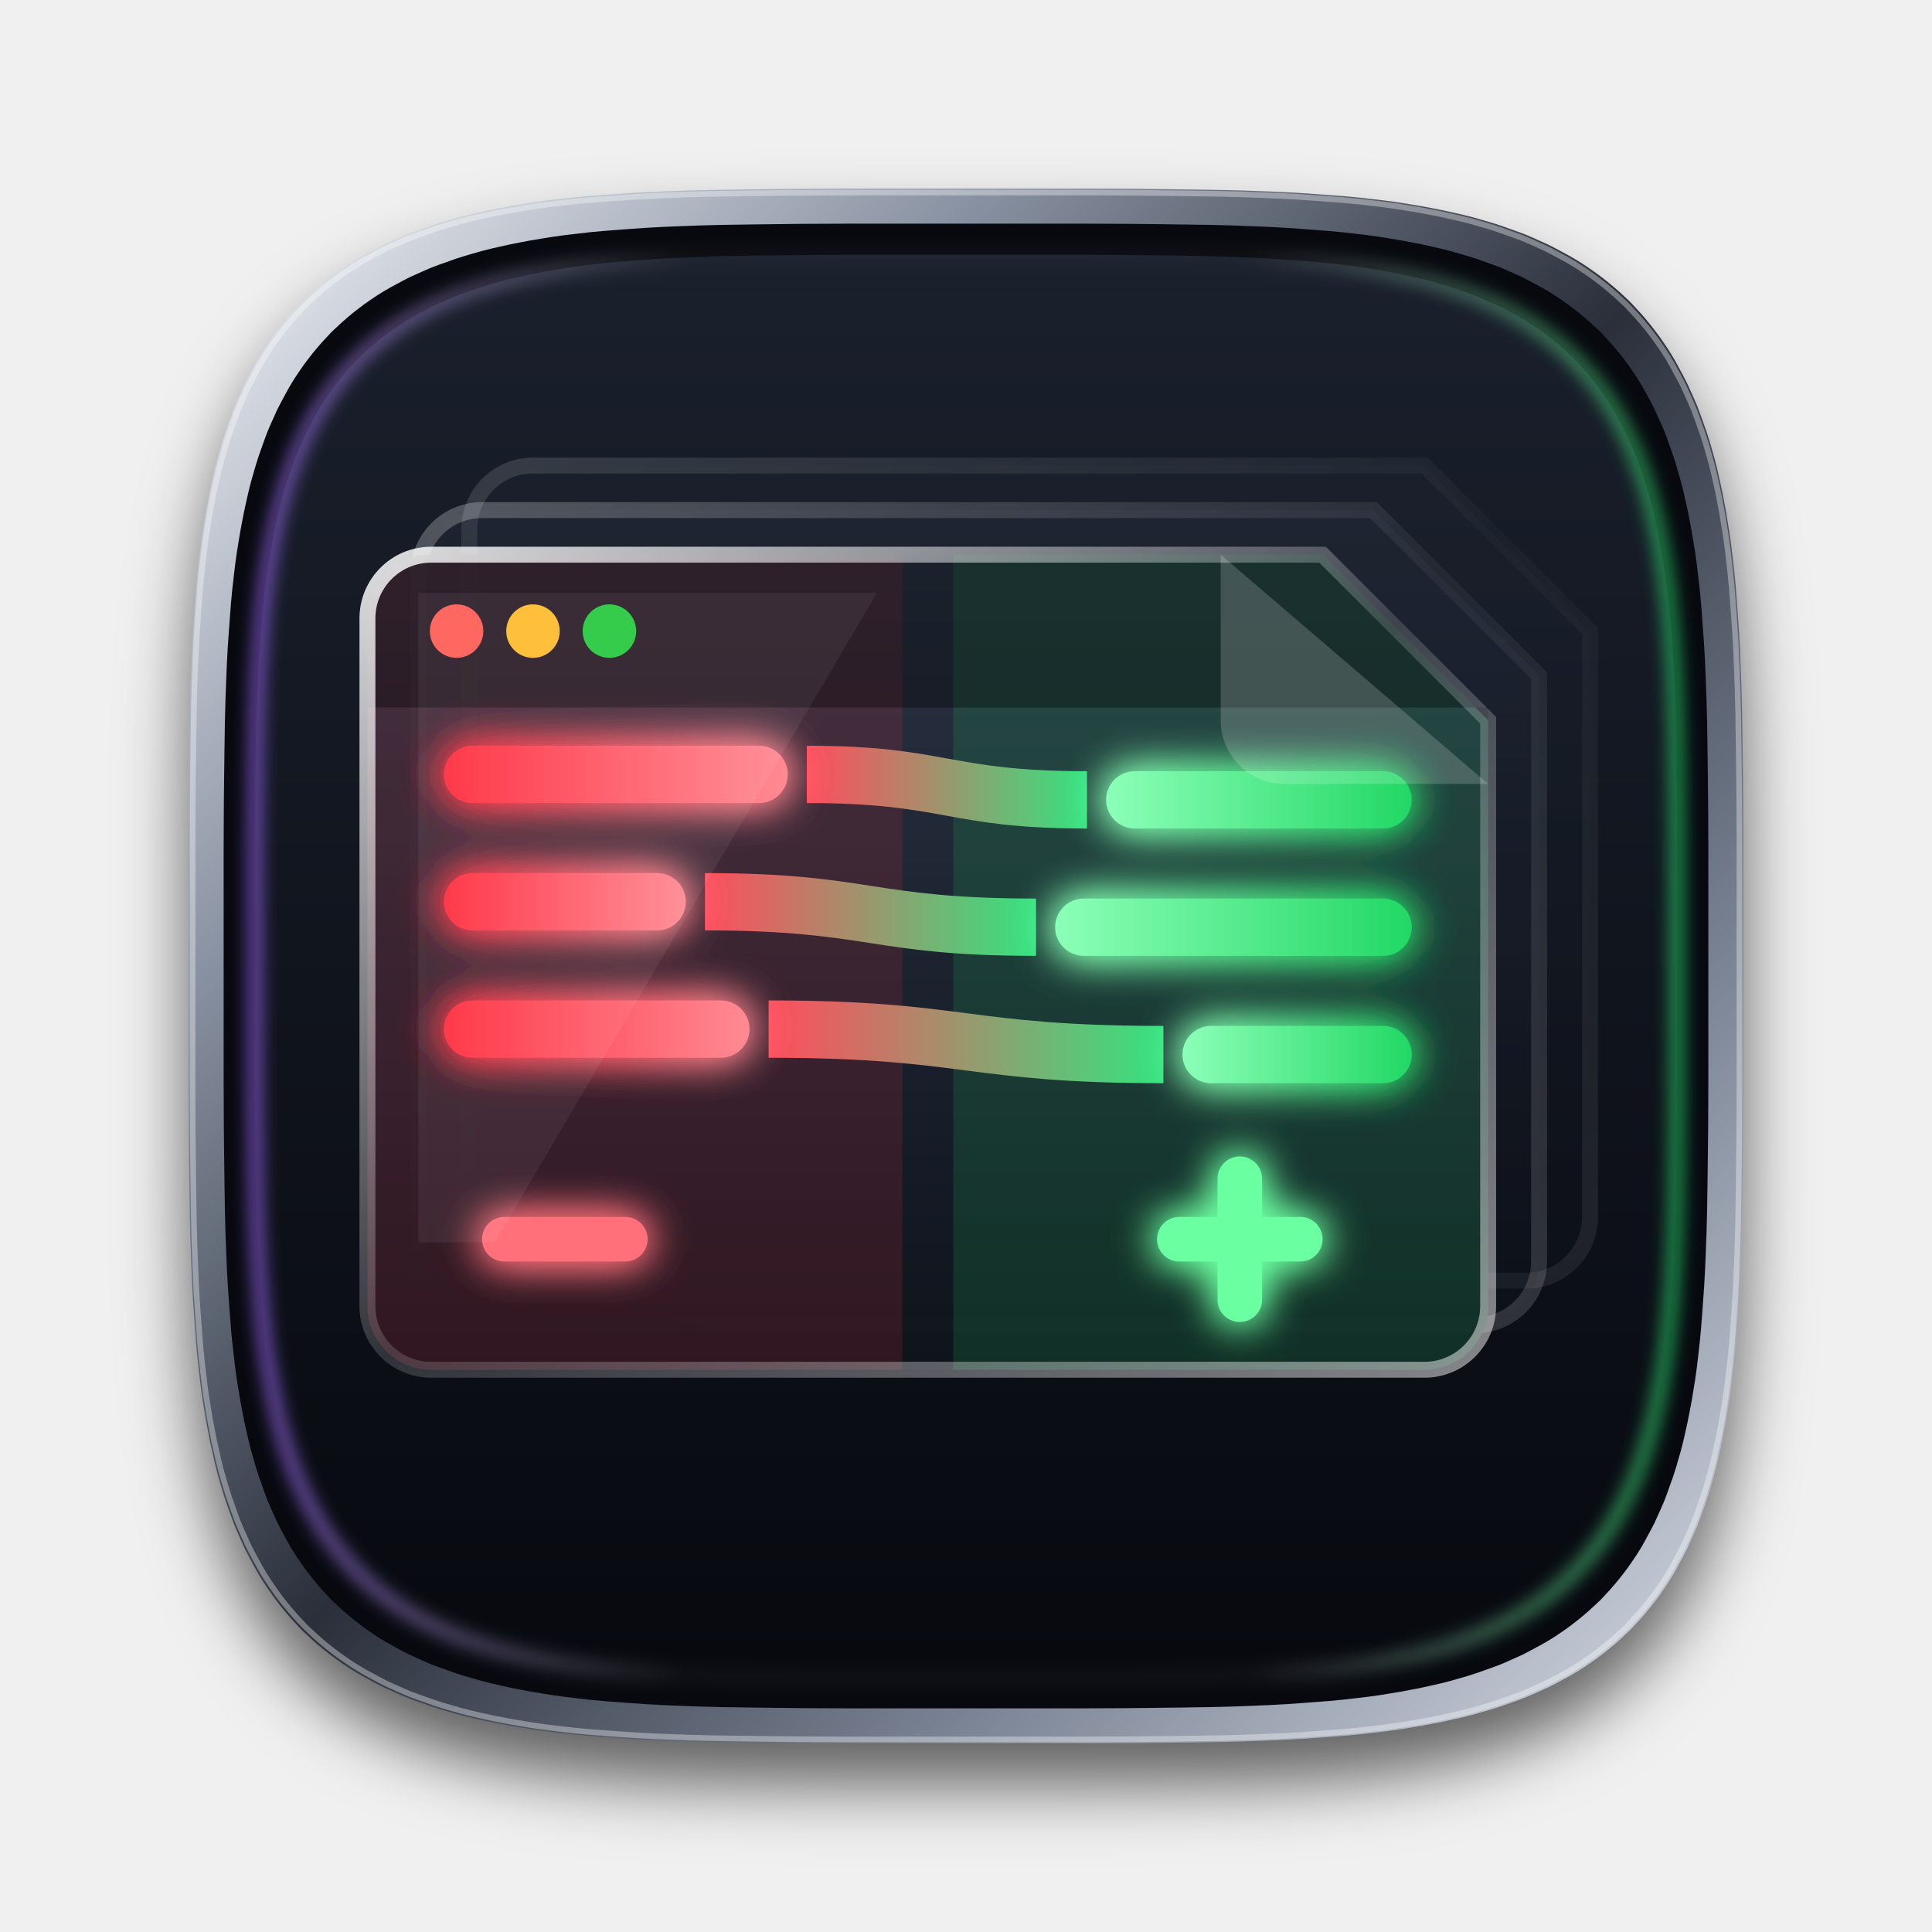
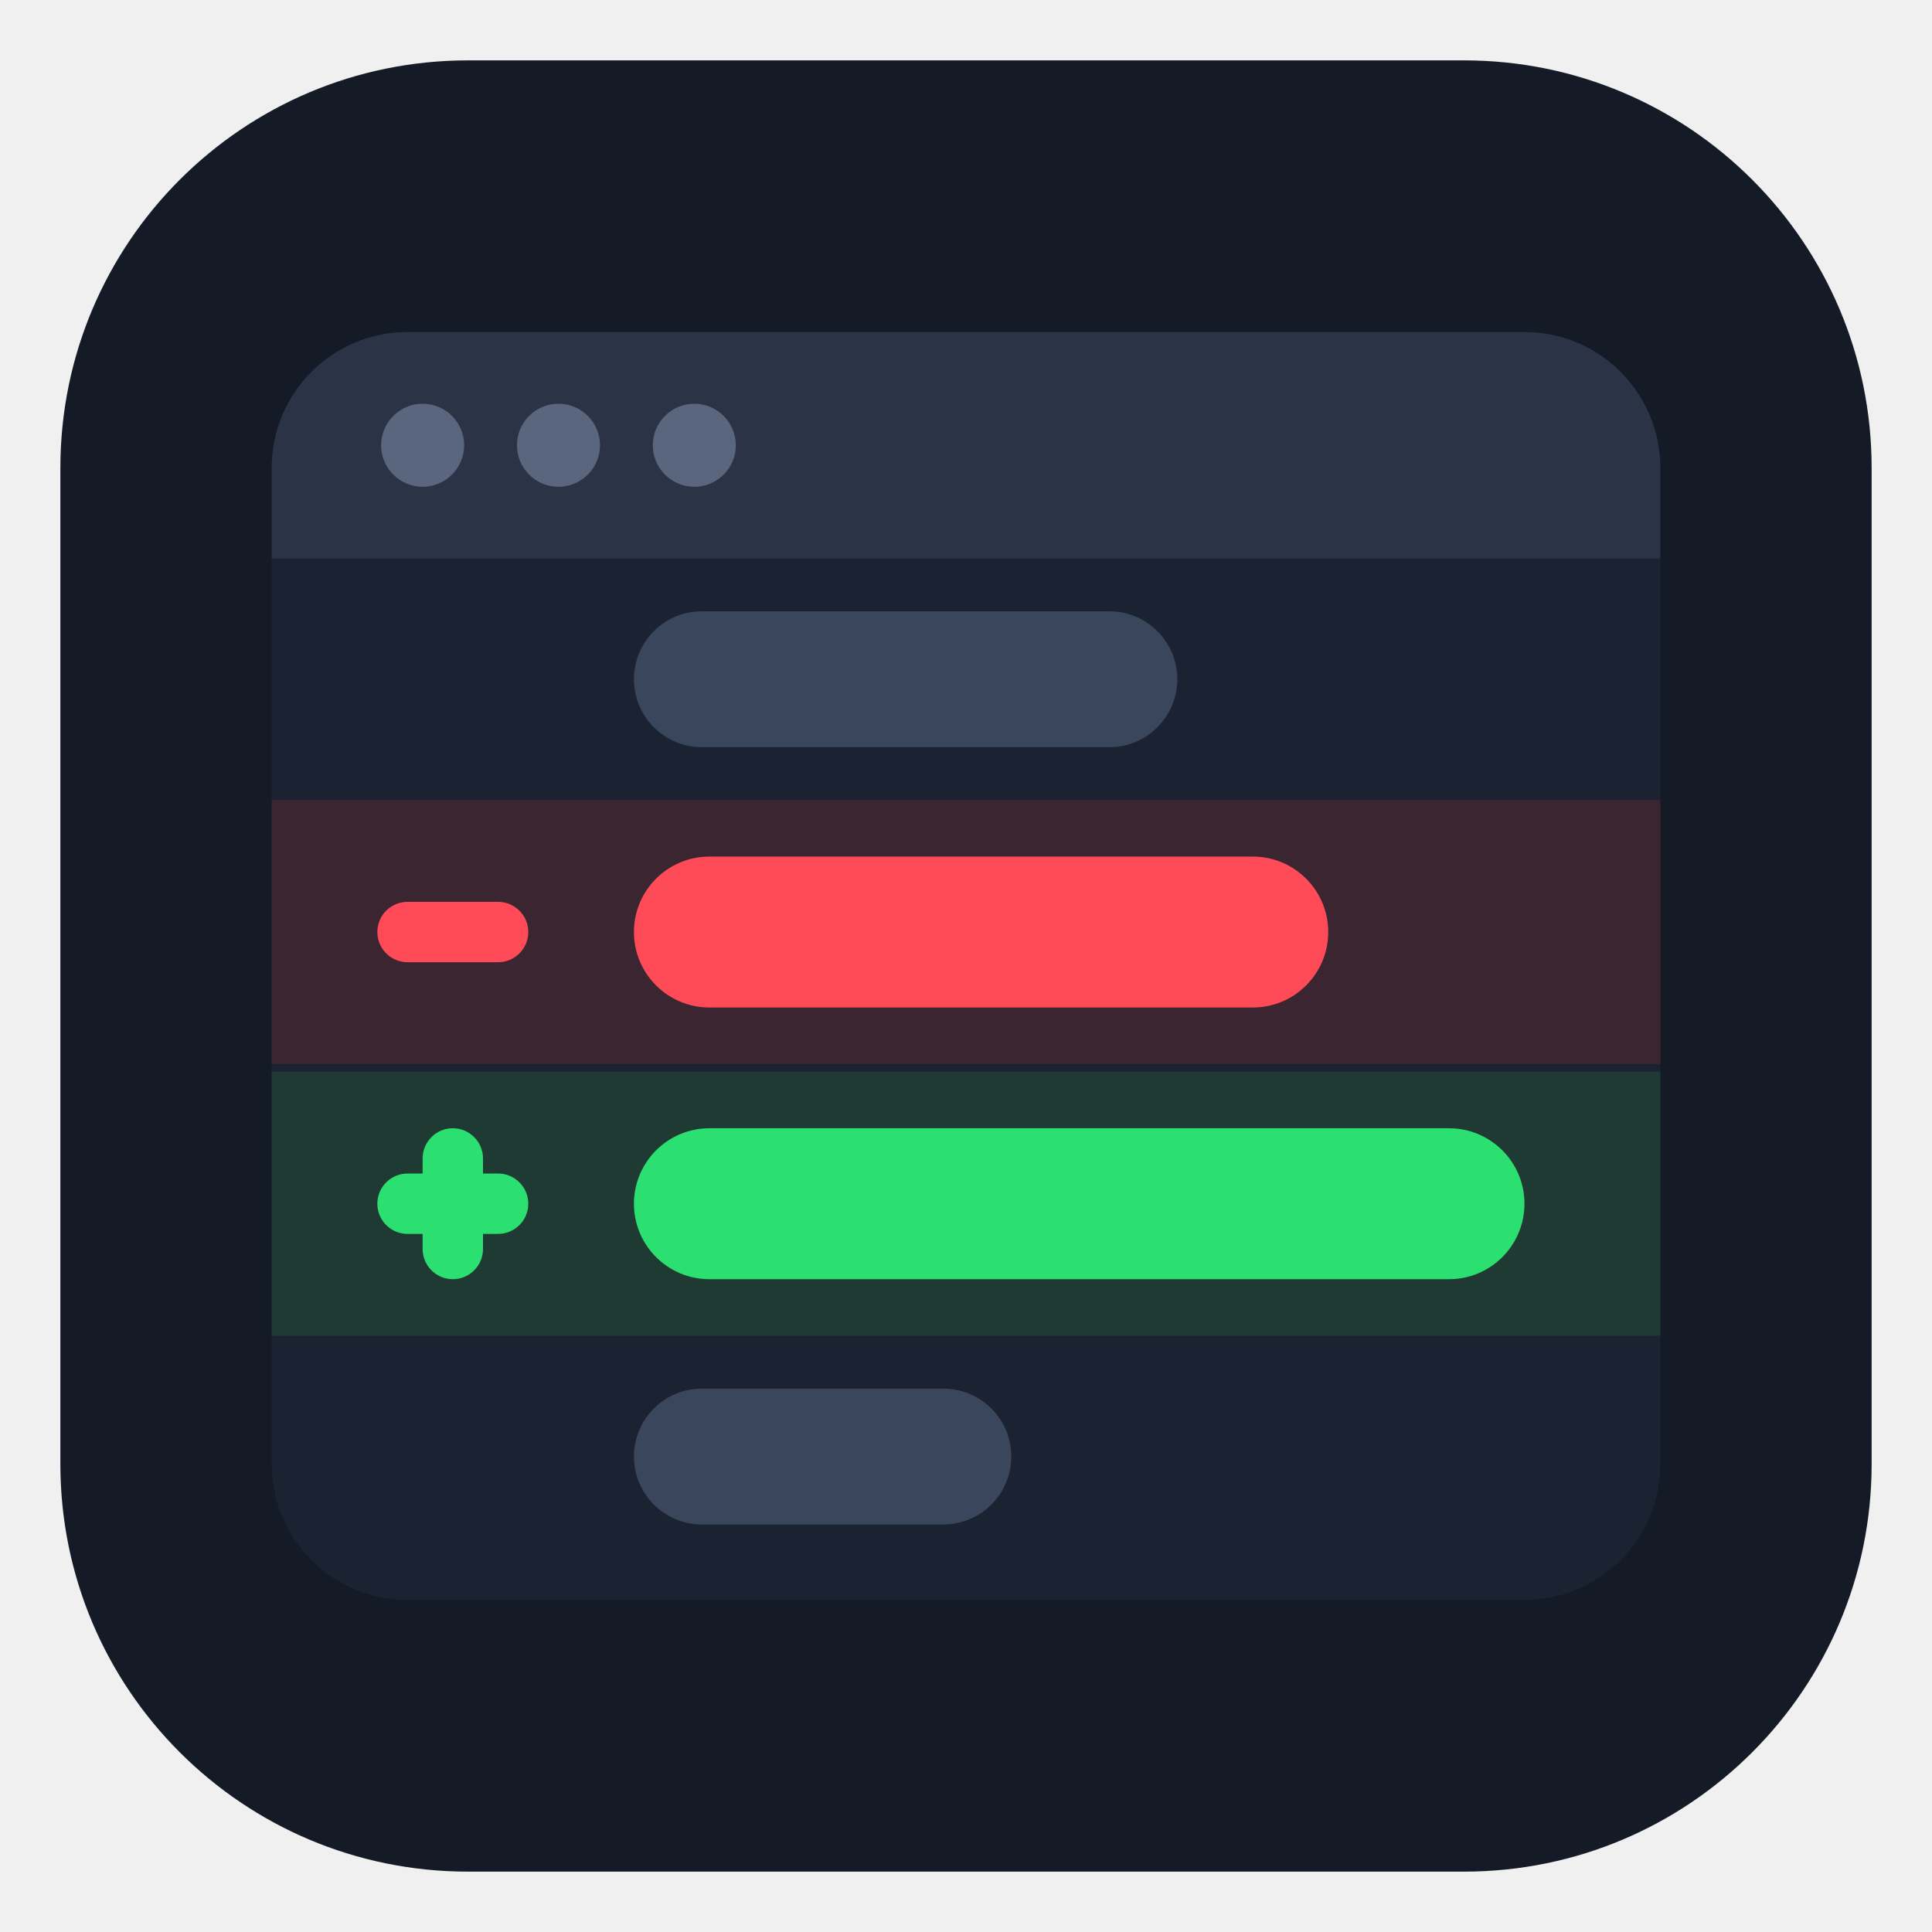
- <svg xmlns="http://www.w3.org/2000/svg" viewBox="0 0 1024 1024" width="1024" height="1024">
-   <defs>
-     <linearGradient id="chrome" x1="0" y1="0" x2="1" y2="1">
-       <stop offset="0" stop-color="#F4F6FA" />
-       <stop offset=".25" stop-color="#8A93A3" />
-       <stop offset=".5" stop-color="#2A2F3A" />
-       <stop offset=".75" stop-color="#7C8596" />
-       <stop offset="1" stop-color="#D9DEE7" />
-     </linearGradient>
-     <linearGradient id="recess" x1="0" y1="0" x2="0" y2="1">
-       <stop offset="0" stop-color="#1A202C" />
-       <stop offset="1" stop-color="#07090F" />
-     </linearGradient>
-     <linearGradient id="rim" x1="0" y1="0" x2="1" y2="0">
-       <stop offset="0" stop-color="#A06BFF" stop-opacity=".9" />
-       <stop offset=".3" stop-color="#fff" stop-opacity=".05" />
-       <stop offset=".7" stop-color="#fff" stop-opacity=".05" />
-       <stop offset="1" stop-color="#2BE070" stop-opacity=".9" />
-     </linearGradient>
-     <linearGradient id="glassd" x1="0" y1="0" x2="0" y2="1">
-       <stop offset="0" stop-color="#2B3445" stop-opacity=".92" />
-       <stop offset="1" stop-color="#0E131C" stop-opacity=".95" />
-     </linearGradient>
-     <linearGradient id="glassedge" x1="0" y1="0" x2="1" y2="1">
-       <stop offset="0" stop-color="#fff" stop-opacity=".85" />
-       <stop offset=".5" stop-color="#fff" stop-opacity=".15" />
-       <stop offset="1" stop-color="#fff" stop-opacity=".5" />
-     </linearGradient>
-     <linearGradient id="lr" x1="0" y1="0" x2="1" y2="0">
-       <stop offset="0" stop-color="#FF2D3F" />
-       <stop offset="1" stop-color="#FF8A93" />
-     </linearGradient>
-     <linearGradient id="lg" x1="0" y1="0" x2="1" y2="0">
-       <stop offset="0" stop-color="#8CFFB8" />
-       <stop offset="1" stop-color="#22D865" />
-     </linearGradient>
-     <radialGradient id="floor" cx=".5" cy=".5" r=".5">
-       <stop offset="0" stop-color="#2BE070" stop-opacity=".25" />
-       <stop offset="1" stop-color="#2BE070" stop-opacity="0" />
-     </radialGradient>
-     <filter id="glow" x="-30%" y="-30%" width="160%" height="160%">
-       <feGaussianBlur stdDeviation="3.2" result="b" />
-       <feMerge>
-         <feMergeNode in="b" />
-         <feMergeNode in="b" />
-         <feMergeNode in="SourceGraphic" />
-       </feMerge>
-     </filter>
-     <filter id="drop" x="-20%" y="-20%" width="140%" height="150%">
-       <feGaussianBlur stdDeviation="18" />
-     </filter>
-     <filter id="soft" x="-20%" y="-20%" width="140%" height="140%">
-       <feGaussianBlur stdDeviation="5" />
-     </filter>
-     <linearGradient id="rb" x1="0" y1="0" x2="1" y2="0">
-       <stop offset="0" stop-color="#FF4D5C" stop-opacity="1" />
-       <stop offset="1" stop-color="#34E37F" stop-opacity="1" />
-     </linearGradient>
-     <linearGradient id="band" x1="0" y1="0" x2="1" y2="0">
-       <stop offset="0" stop-color="#FF6A78" stop-opacity=".35" />
-       <stop offset=".5" stop-color="#7FE9FF" stop-opacity=".35" />
-       <stop offset="1" stop-color="#4DF08F" stop-opacity=".35" />
-     </linearGradient>
-   </defs>
-   <path d="M924.0 512.0L924.0 577.4L923.9 601.6L923.7 619.8L923.5 634.8L923.3 647.9L923.0 659.6L922.6 670.3L922.2 680.1L921.7 689.3L921.1 697.9L920.5 706.0L919.9 713.8L919.2 721.1L918.4 728.1L917.6 734.9L916.7 741.4L915.7 747.6L914.7 753.6L913.6 759.4L912.5 765.0L911.3 770.4L910.1 775.7L908.8 780.8L907.4 785.7L906.0 790.5L904.5 795.2L902.9 799.7L901.3 804.2L899.7 808.5L897.9 812.7L896.1 816.7L894.3 820.7L892.3 824.6L890.3 828.3L888.3 832.0L886.2 835.6L884.0 839.1L881.7 842.5L879.4 845.8L877.0 849.0L874.5 852.2L872.0 855.2L869.4 858.2L866.7 861.1L864.0 864.0L861.1 866.7L858.2 869.4L855.2 872.0L852.2 874.5L849.0 877.0L845.8 879.4L842.5 881.7L839.1 884.0L835.6 886.2L832.0 888.3L828.3 890.3L824.6 892.3L820.7 894.3L816.7 896.1L812.7 897.9L808.5 899.7L804.2 901.3L799.7 902.9L795.2 904.5L790.5 906.0L785.7 907.4L780.8 908.8L775.7 910.1L770.4 911.3L765.0 912.5L759.4 913.6L753.6 914.7L747.6 915.7L741.4 916.7L734.9 917.6L728.1 918.4L721.1 919.2L713.8 919.9L706.0 920.5L697.9 921.1L689.3 921.7L680.1 922.2L670.3 922.6L659.6 923.0L647.9 923.3L634.8 923.5L619.8 923.7L601.6 923.9L577.4 924.0L512.0 924.0L446.6 924.0L422.4 923.9L404.2 923.7L389.2 923.5L376.1 923.3L364.4 923.0L353.7 922.6L343.9 922.2L334.7 921.7L326.1 921.1L318.0 920.5L310.2 919.9L302.9 919.2L295.9 918.4L289.1 917.6L282.6 916.7L276.4 915.7L270.4 914.7L264.6 913.6L259.0 912.5L253.6 911.3L248.3 910.1L243.2 908.8L238.3 907.4L233.5 906.0L228.8 904.5L224.3 902.9L219.8 901.3L215.5 899.7L211.3 897.9L207.3 896.1L203.3 894.3L199.4 892.3L195.7 890.3L192.0 888.3L188.4 886.2L184.9 884.0L181.5 881.7L178.2 879.4L175.0 877.0L171.8 874.5L168.8 872.0L165.8 869.4L162.9 866.7L160.0 864.0L157.3 861.1L154.6 858.2L152.0 855.2L149.5 852.2L147.0 849.0L144.6 845.8L142.3 842.5L140.0 839.1L137.8 835.6L135.7 832.0L133.7 828.3L131.7 824.6L129.7 820.7L127.9 816.7L126.1 812.7L124.3 808.5L122.7 804.2L121.1 799.7L119.5 795.2L118.0 790.5L116.6 785.7L115.2 780.8L113.9 775.7L112.7 770.4L111.5 765.0L110.4 759.4L109.3 753.6L108.3 747.6L107.3 741.4L106.4 734.9L105.6 728.1L104.8 721.1L104.1 713.8L103.5 706.0L102.9 697.9L102.3 689.3L101.8 680.1L101.4 670.3L101.0 659.6L100.7 647.9L100.5 634.8L100.3 619.8L100.1 601.6L100.0 577.4L100.0 512.0L100.0 446.6L100.1 422.4L100.3 404.2L100.5 389.2L100.7 376.1L101.0 364.4L101.4 353.7L101.8 343.9L102.3 334.7L102.9 326.1L103.5 318.0L104.1 310.2L104.8 302.9L105.6 295.9L106.4 289.1L107.3 282.6L108.3 276.4L109.3 270.4L110.4 264.6L111.5 259.0L112.7 253.6L113.9 248.3L115.2 243.2L116.6 238.3L118.0 233.5L119.5 228.8L121.1 224.3L122.7 219.8L124.3 215.5L126.1 211.3L127.9 207.3L129.7 203.3L131.7 199.4L133.7 195.7L135.7 192.0L137.8 188.4L140.0 184.9L142.3 181.5L144.6 178.2L147.0 175.0L149.5 171.8L152.0 168.8L154.6 165.8L157.3 162.9L160.0 160.0L162.9 157.3L165.8 154.6L168.8 152.0L171.8 149.5L175.0 147.0L178.2 144.6L181.5 142.3L184.9 140.0L188.4 137.8L192.0 135.7L195.7 133.7L199.4 131.7L203.3 129.7L207.3 127.9L211.3 126.1L215.5 124.3L219.8 122.7L224.3 121.1L228.8 119.5L233.5 118.0L238.3 116.6L243.2 115.2L248.3 113.9L253.6 112.7L259.0 111.5L264.6 110.4L270.4 109.3L276.4 108.3L282.6 107.3L289.1 106.4L295.9 105.6L302.9 104.8L310.2 104.1L318.0 103.5L326.1 102.9L334.7 102.3L343.9 101.8L353.7 101.4L364.4 101.0L376.1 100.7L389.2 100.5L404.2 100.3L422.4 100.1L446.6 100.0L512.0 100.0L577.4 100.0L601.6 100.1L619.8 100.3L634.8 100.5L647.9 100.7L659.6 101.0L670.3 101.4L680.1 101.8L689.3 102.3L697.9 102.9L706.0 103.5L713.8 104.1L721.1 104.8L728.1 105.6L734.9 106.4L741.4 107.3L747.6 108.3L753.6 109.3L759.4 110.4L765.0 111.5L770.4 112.7L775.7 113.9L780.8 115.2L785.7 116.6L790.5 118.0L795.2 119.5L799.7 121.1L804.2 122.7L808.5 124.3L812.7 126.1L816.7 127.9L820.7 129.7L824.6 131.7L828.3 133.7L832.0 135.7L835.6 137.8L839.1 140.0L842.5 142.3L845.8 144.6L849.0 147.0L852.2 149.5L855.2 152.0L858.2 154.6L861.1 157.3L864.0 160.0L866.7 162.9L869.4 165.8L872.0 168.8L874.5 171.8L877.0 175.0L879.4 178.2L881.7 181.5L884.0 184.9L886.2 188.4L888.3 192.0L890.3 195.7L892.3 199.4L894.3 203.3L896.1 207.3L897.9 211.3L899.7 215.5L901.3 219.8L902.9 224.3L904.5 228.8L906.0 233.5L907.4 238.3L908.8 243.2L910.1 248.3L911.3 253.6L912.5 259.0L913.6 264.6L914.7 270.4L915.7 276.4L916.7 282.6L917.6 289.1L918.4 295.9L919.2 302.9L919.9 310.2L920.5 318.0L921.1 326.1L921.7 334.7L922.2 343.9L922.6 353.7L923.0 364.4L923.3 376.1L923.5 389.2L923.7 404.2L923.9 422.4L924.0 446.6L924.0 512.0Z" fill="#000" opacity=".6" filter="url(#drop)" transform="translate(0 22)" />
-   <path d="M924.0 512.0L924.0 577.4L923.9 601.6L923.7 619.8L923.5 634.8L923.3 647.9L923.0 659.6L922.6 670.3L922.2 680.1L921.7 689.3L921.1 697.9L920.5 706.0L919.9 713.8L919.2 721.1L918.4 728.1L917.6 734.9L916.7 741.4L915.7 747.6L914.7 753.6L913.6 759.4L912.5 765.0L911.3 770.4L910.1 775.7L908.8 780.8L907.4 785.7L906.0 790.5L904.5 795.2L902.9 799.7L901.3 804.2L899.7 808.5L897.9 812.7L896.1 816.7L894.3 820.7L892.3 824.6L890.3 828.3L888.3 832.0L886.2 835.6L884.0 839.1L881.7 842.5L879.4 845.8L877.0 849.0L874.5 852.2L872.0 855.2L869.4 858.2L866.7 861.1L864.0 864.0L861.1 866.7L858.2 869.4L855.2 872.0L852.2 874.5L849.0 877.0L845.8 879.4L842.5 881.7L839.1 884.0L835.6 886.2L832.0 888.3L828.3 890.3L824.6 892.3L820.7 894.3L816.7 896.1L812.7 897.9L808.5 899.7L804.2 901.3L799.7 902.9L795.2 904.5L790.5 906.0L785.7 907.4L780.8 908.8L775.7 910.1L770.4 911.3L765.0 912.5L759.4 913.6L753.6 914.7L747.6 915.7L741.4 916.7L734.9 917.6L728.1 918.4L721.1 919.2L713.8 919.9L706.0 920.5L697.9 921.1L689.3 921.7L680.1 922.2L670.3 922.6L659.6 923.0L647.9 923.3L634.8 923.5L619.8 923.7L601.6 923.9L577.4 924.0L512.0 924.0L446.6 924.0L422.4 923.9L404.2 923.7L389.2 923.5L376.1 923.3L364.4 923.0L353.7 922.6L343.9 922.2L334.7 921.7L326.1 921.1L318.0 920.5L310.2 919.9L302.9 919.2L295.9 918.4L289.1 917.6L282.6 916.7L276.4 915.7L270.4 914.7L264.6 913.6L259.0 912.5L253.6 911.3L248.3 910.1L243.2 908.8L238.3 907.4L233.5 906.0L228.8 904.5L224.3 902.9L219.8 901.3L215.5 899.7L211.3 897.9L207.3 896.1L203.3 894.3L199.4 892.3L195.7 890.3L192.0 888.3L188.4 886.2L184.9 884.0L181.5 881.7L178.2 879.4L175.0 877.0L171.8 874.5L168.8 872.0L165.8 869.4L162.9 866.7L160.0 864.0L157.3 861.1L154.6 858.2L152.0 855.2L149.5 852.2L147.0 849.0L144.6 845.8L142.3 842.5L140.0 839.1L137.8 835.6L135.7 832.0L133.7 828.3L131.7 824.6L129.7 820.7L127.9 816.7L126.1 812.7L124.3 808.5L122.7 804.2L121.1 799.7L119.5 795.2L118.0 790.5L116.6 785.7L115.2 780.8L113.9 775.7L112.7 770.4L111.5 765.0L110.4 759.4L109.3 753.6L108.3 747.6L107.3 741.4L106.4 734.9L105.6 728.1L104.8 721.1L104.1 713.8L103.5 706.0L102.9 697.9L102.3 689.3L101.8 680.1L101.4 670.3L101.0 659.6L100.7 647.9L100.5 634.8L100.3 619.8L100.1 601.6L100.0 577.4L100.0 512.0L100.0 446.6L100.1 422.4L100.3 404.2L100.5 389.2L100.7 376.1L101.0 364.4L101.4 353.7L101.8 343.9L102.3 334.7L102.9 326.1L103.5 318.0L104.1 310.2L104.8 302.9L105.6 295.9L106.4 289.1L107.3 282.6L108.3 276.4L109.3 270.4L110.4 264.6L111.5 259.0L112.7 253.6L113.9 248.3L115.2 243.2L116.6 238.3L118.0 233.5L119.5 228.8L121.1 224.3L122.7 219.8L124.3 215.5L126.1 211.3L127.9 207.3L129.7 203.3L131.7 199.4L133.7 195.7L135.7 192.0L137.8 188.4L140.0 184.9L142.3 181.5L144.6 178.2L147.0 175.0L149.5 171.8L152.0 168.8L154.6 165.8L157.3 162.9L160.0 160.0L162.9 157.3L165.8 154.6L168.8 152.0L171.8 149.5L175.0 147.0L178.2 144.6L181.5 142.3L184.9 140.0L188.4 137.8L192.0 135.7L195.7 133.7L199.4 131.7L203.3 129.7L207.3 127.9L211.3 126.1L215.5 124.3L219.8 122.7L224.3 121.1L228.8 119.5L233.5 118.0L238.3 116.6L243.2 115.2L248.3 113.9L253.6 112.7L259.0 111.5L264.6 110.4L270.4 109.3L276.4 108.3L282.6 107.3L289.1 106.4L295.9 105.6L302.9 104.8L310.2 104.1L318.0 103.5L326.1 102.9L334.7 102.3L343.9 101.8L353.7 101.4L364.4 101.0L376.1 100.7L389.2 100.5L404.2 100.3L422.4 100.1L446.6 100.0L512.0 100.0L577.4 100.0L601.6 100.1L619.8 100.3L634.8 100.5L647.9 100.7L659.6 101.0L670.3 101.4L680.1 101.8L689.3 102.3L697.9 102.9L706.0 103.5L713.8 104.1L721.1 104.8L728.1 105.6L734.9 106.4L741.4 107.3L747.6 108.3L753.6 109.3L759.4 110.4L765.0 111.5L770.4 112.7L775.7 113.9L780.8 115.2L785.7 116.6L790.5 118.0L795.2 119.5L799.7 121.1L804.2 122.7L808.5 124.3L812.7 126.1L816.7 127.9L820.7 129.7L824.6 131.7L828.3 133.7L832.0 135.7L835.6 137.8L839.1 140.0L842.5 142.3L845.8 144.6L849.0 147.0L852.2 149.5L855.2 152.0L858.2 154.6L861.1 157.3L864.0 160.0L866.7 162.9L869.4 165.8L872.0 168.8L874.5 171.8L877.0 175.0L879.4 178.2L881.7 181.5L884.0 184.9L886.2 188.4L888.3 192.0L890.3 195.7L892.3 199.4L894.3 203.3L896.1 207.3L897.9 211.3L899.7 215.5L901.3 219.8L902.9 224.3L904.5 228.8L906.0 233.5L907.4 238.3L908.8 243.2L910.1 248.3L911.3 253.6L912.5 259.0L913.6 264.6L914.7 270.4L915.7 276.4L916.7 282.6L917.6 289.1L918.4 295.9L919.2 302.9L919.9 310.2L920.5 318.0L921.1 326.1L921.7 334.7L922.2 343.9L922.6 353.7L923.0 364.4L923.3 376.1L923.5 389.2L923.7 404.2L923.9 422.4L924.0 446.6L924.0 512.0Z" fill="url(#chrome)" />
-   <path d="M924.0 512.0L924.0 577.4L923.9 601.6L923.7 619.8L923.5 634.8L923.3 647.9L923.0 659.6L922.6 670.3L922.2 680.1L921.7 689.3L921.1 697.9L920.5 706.0L919.9 713.8L919.2 721.1L918.4 728.1L917.6 734.9L916.7 741.4L915.7 747.6L914.7 753.6L913.6 759.4L912.5 765.0L911.3 770.4L910.1 775.7L908.8 780.8L907.4 785.7L906.0 790.5L904.5 795.2L902.9 799.7L901.3 804.2L899.7 808.5L897.9 812.7L896.1 816.7L894.3 820.7L892.3 824.6L890.3 828.3L888.3 832.0L886.2 835.6L884.0 839.1L881.7 842.5L879.4 845.8L877.0 849.0L874.5 852.2L872.0 855.2L869.4 858.2L866.7 861.1L864.0 864.0L861.1 866.7L858.2 869.4L855.2 872.0L852.2 874.5L849.0 877.0L845.8 879.4L842.5 881.7L839.1 884.0L835.6 886.2L832.0 888.3L828.3 890.3L824.6 892.3L820.7 894.3L816.7 896.1L812.7 897.9L808.5 899.7L804.2 901.3L799.7 902.9L795.2 904.5L790.5 906.0L785.7 907.4L780.8 908.8L775.7 910.1L770.4 911.3L765.0 912.5L759.4 913.6L753.6 914.7L747.6 915.7L741.4 916.7L734.9 917.6L728.1 918.4L721.1 919.2L713.8 919.9L706.0 920.5L697.9 921.1L689.3 921.7L680.1 922.2L670.3 922.6L659.6 923.0L647.9 923.3L634.8 923.5L619.8 923.7L601.6 923.9L577.4 924.0L512.0 924.0L446.6 924.0L422.4 923.9L404.2 923.7L389.2 923.5L376.1 923.3L364.4 923.0L353.7 922.6L343.9 922.2L334.7 921.7L326.1 921.1L318.0 920.5L310.2 919.9L302.9 919.2L295.9 918.4L289.1 917.6L282.6 916.7L276.4 915.7L270.4 914.7L264.6 913.6L259.0 912.5L253.6 911.3L248.3 910.1L243.2 908.8L238.3 907.4L233.5 906.0L228.8 904.5L224.3 902.9L219.8 901.3L215.5 899.7L211.3 897.9L207.3 896.1L203.3 894.3L199.4 892.3L195.7 890.3L192.0 888.3L188.4 886.2L184.9 884.0L181.5 881.7L178.2 879.4L175.0 877.0L171.8 874.5L168.8 872.0L165.8 869.4L162.9 866.7L160.0 864.0L157.3 861.1L154.6 858.2L152.0 855.2L149.5 852.2L147.0 849.0L144.6 845.8L142.3 842.5L140.0 839.1L137.8 835.6L135.7 832.0L133.7 828.3L131.7 824.6L129.7 820.7L127.9 816.7L126.1 812.7L124.3 808.5L122.7 804.2L121.1 799.7L119.5 795.2L118.0 790.5L116.6 785.7L115.2 780.8L113.9 775.7L112.7 770.4L111.5 765.0L110.4 759.4L109.3 753.6L108.3 747.6L107.3 741.4L106.4 734.9L105.6 728.1L104.8 721.1L104.1 713.8L103.5 706.0L102.9 697.9L102.3 689.3L101.8 680.1L101.4 670.3L101.0 659.6L100.7 647.9L100.5 634.8L100.3 619.8L100.1 601.6L100.0 577.4L100.0 512.0L100.0 446.6L100.1 422.4L100.3 404.2L100.5 389.2L100.7 376.1L101.0 364.4L101.4 353.7L101.8 343.9L102.3 334.7L102.9 326.1L103.5 318.0L104.1 310.2L104.8 302.9L105.6 295.9L106.4 289.1L107.3 282.6L108.3 276.4L109.3 270.4L110.4 264.6L111.5 259.0L112.7 253.6L113.9 248.3L115.2 243.2L116.6 238.3L118.0 233.5L119.5 228.8L121.1 224.3L122.7 219.8L124.3 215.5L126.1 211.3L127.9 207.3L129.7 203.3L131.7 199.4L133.7 195.7L135.7 192.0L137.8 188.4L140.0 184.9L142.3 181.5L144.6 178.2L147.0 175.0L149.5 171.8L152.0 168.8L154.6 165.8L157.3 162.9L160.0 160.0L162.9 157.3L165.8 154.6L168.8 152.0L171.8 149.5L175.0 147.0L178.2 144.6L181.5 142.3L184.9 140.0L188.4 137.8L192.0 135.7L195.7 133.7L199.4 131.7L203.3 129.7L207.3 127.9L211.3 126.1L215.5 124.3L219.8 122.7L224.3 121.1L228.8 119.5L233.5 118.0L238.3 116.6L243.2 115.2L248.3 113.9L253.6 112.7L259.0 111.5L264.6 110.4L270.4 109.3L276.4 108.3L282.6 107.3L289.1 106.4L295.9 105.6L302.9 104.8L310.2 104.1L318.0 103.5L326.1 102.9L334.7 102.3L343.9 101.8L353.7 101.4L364.4 101.0L376.1 100.7L389.2 100.5L404.2 100.3L422.4 100.1L446.6 100.0L512.0 100.0L577.4 100.0L601.6 100.1L619.8 100.3L634.8 100.5L647.9 100.7L659.6 101.0L670.3 101.4L680.1 101.8L689.3 102.3L697.9 102.9L706.0 103.5L713.8 104.1L721.1 104.8L728.1 105.6L734.9 106.4L741.4 107.3L747.6 108.3L753.6 109.3L759.4 110.4L765.0 111.5L770.4 112.7L775.7 113.9L780.8 115.2L785.7 116.6L790.5 118.0L795.2 119.5L799.7 121.1L804.2 122.7L808.5 124.3L812.7 126.1L816.7 127.9L820.7 129.7L824.6 131.7L828.3 133.7L832.0 135.7L835.6 137.8L839.1 140.0L842.5 142.3L845.8 144.6L849.0 147.0L852.2 149.5L855.2 152.0L858.2 154.6L861.1 157.3L864.0 160.0L866.7 162.9L869.4 165.8L872.0 168.8L874.5 171.8L877.0 175.0L879.4 178.2L881.7 181.5L884.0 184.9L886.2 188.4L888.3 192.0L890.3 195.7L892.3 199.4L894.3 203.3L896.1 207.3L897.9 211.3L899.7 215.5L901.3 219.8L902.9 224.3L904.5 228.8L906.0 233.5L907.4 238.3L908.8 243.2L910.1 248.3L911.3 253.6L912.5 259.0L913.6 264.6L914.7 270.4L915.7 276.4L916.7 282.6L917.6 289.1L918.4 295.9L919.2 302.9L919.9 310.2L920.5 318.0L921.1 326.1L921.7 334.7L922.2 343.9L922.6 353.7L923.0 364.4L923.3 376.1L923.5 389.2L923.7 404.2L923.9 422.4L924.0 446.6L924.0 512.0Z" fill="#07090F" transform="translate(512 512) scale(0.955) translate(-512 -512)" />
-   <path d="M924.0 512.0L924.0 577.4L923.9 601.6L923.7 619.8L923.5 634.8L923.3 647.9L923.0 659.6L922.6 670.3L922.2 680.1L921.7 689.3L921.1 697.9L920.5 706.0L919.9 713.8L919.2 721.1L918.4 728.1L917.6 734.9L916.7 741.4L915.7 747.6L914.7 753.6L913.6 759.4L912.5 765.0L911.3 770.4L910.1 775.7L908.8 780.8L907.4 785.7L906.0 790.5L904.5 795.2L902.9 799.7L901.3 804.2L899.7 808.5L897.9 812.7L896.1 816.7L894.3 820.7L892.3 824.6L890.3 828.3L888.3 832.0L886.2 835.6L884.0 839.1L881.7 842.5L879.4 845.8L877.0 849.0L874.5 852.2L872.0 855.2L869.4 858.2L866.7 861.1L864.0 864.0L861.1 866.7L858.2 869.4L855.2 872.0L852.2 874.5L849.0 877.0L845.8 879.4L842.5 881.7L839.1 884.0L835.6 886.2L832.0 888.3L828.3 890.3L824.6 892.3L820.7 894.3L816.7 896.1L812.7 897.9L808.5 899.7L804.2 901.3L799.7 902.9L795.2 904.5L790.5 906.0L785.7 907.4L780.8 908.8L775.7 910.1L770.4 911.3L765.0 912.5L759.4 913.6L753.6 914.7L747.6 915.7L741.4 916.7L734.9 917.6L728.1 918.4L721.1 919.2L713.8 919.9L706.0 920.5L697.9 921.1L689.3 921.7L680.1 922.2L670.3 922.6L659.6 923.0L647.9 923.3L634.8 923.5L619.8 923.7L601.6 923.9L577.4 924.0L512.0 924.0L446.6 924.0L422.4 923.9L404.2 923.7L389.2 923.5L376.1 923.3L364.4 923.0L353.7 922.6L343.9 922.2L334.7 921.7L326.1 921.1L318.0 920.5L310.2 919.9L302.9 919.2L295.9 918.4L289.1 917.6L282.6 916.7L276.4 915.7L270.4 914.7L264.6 913.6L259.0 912.5L253.6 911.3L248.3 910.1L243.2 908.8L238.3 907.4L233.5 906.0L228.8 904.5L224.3 902.9L219.8 901.3L215.5 899.7L211.3 897.9L207.3 896.1L203.3 894.3L199.4 892.3L195.7 890.3L192.0 888.3L188.4 886.2L184.9 884.0L181.5 881.7L178.2 879.4L175.0 877.0L171.8 874.5L168.8 872.0L165.8 869.4L162.9 866.7L160.0 864.0L157.3 861.1L154.6 858.2L152.0 855.2L149.5 852.2L147.0 849.0L144.6 845.8L142.3 842.5L140.0 839.1L137.8 835.6L135.7 832.0L133.7 828.3L131.7 824.6L129.7 820.7L127.9 816.7L126.1 812.7L124.3 808.5L122.7 804.2L121.1 799.7L119.5 795.2L118.0 790.5L116.6 785.7L115.2 780.8L113.9 775.7L112.7 770.4L111.5 765.0L110.4 759.4L109.3 753.6L108.3 747.6L107.3 741.4L106.4 734.9L105.6 728.1L104.8 721.1L104.1 713.8L103.5 706.0L102.9 697.9L102.3 689.3L101.8 680.1L101.4 670.3L101.0 659.6L100.7 647.9L100.5 634.8L100.3 619.8L100.1 601.6L100.0 577.4L100.0 512.0L100.0 446.6L100.1 422.4L100.3 404.2L100.5 389.2L100.7 376.1L101.0 364.4L101.4 353.7L101.8 343.9L102.3 334.7L102.9 326.1L103.5 318.0L104.1 310.2L104.8 302.9L105.6 295.9L106.4 289.1L107.3 282.6L108.3 276.4L109.3 270.4L110.4 264.6L111.5 259.0L112.7 253.6L113.9 248.3L115.2 243.2L116.6 238.3L118.0 233.5L119.5 228.8L121.1 224.3L122.7 219.8L124.3 215.5L126.1 211.3L127.9 207.3L129.7 203.3L131.7 199.4L133.7 195.7L135.7 192.0L137.8 188.4L140.0 184.9L142.3 181.5L144.6 178.2L147.0 175.0L149.5 171.8L152.0 168.8L154.6 165.8L157.3 162.9L160.0 160.0L162.9 157.3L165.8 154.6L168.8 152.0L171.8 149.5L175.0 147.0L178.2 144.6L181.5 142.3L184.9 140.0L188.4 137.8L192.0 135.7L195.7 133.7L199.4 131.7L203.3 129.7L207.3 127.9L211.3 126.1L215.5 124.3L219.8 122.7L224.3 121.1L228.8 119.5L233.5 118.0L238.3 116.6L243.2 115.2L248.3 113.9L253.6 112.7L259.0 111.5L264.6 110.4L270.4 109.3L276.4 108.3L282.6 107.3L289.1 106.4L295.9 105.6L302.9 104.8L310.2 104.1L318.0 103.5L326.1 102.9L334.7 102.3L343.9 101.8L353.7 101.4L364.4 101.0L376.1 100.7L389.2 100.5L404.2 100.3L422.4 100.1L446.6 100.0L512.0 100.0L577.4 100.0L601.6 100.1L619.8 100.3L634.8 100.5L647.9 100.7L659.6 101.0L670.3 101.4L680.1 101.8L689.3 102.3L697.9 102.9L706.0 103.5L713.8 104.1L721.1 104.8L728.1 105.6L734.9 106.4L741.4 107.3L747.6 108.3L753.6 109.3L759.4 110.4L765.0 111.5L770.4 112.7L775.7 113.9L780.8 115.2L785.7 116.6L790.5 118.0L795.2 119.5L799.7 121.1L804.2 122.7L808.5 124.3L812.7 126.1L816.7 127.9L820.7 129.7L824.6 131.7L828.3 133.7L832.0 135.7L835.6 137.8L839.1 140.0L842.5 142.3L845.8 144.6L849.0 147.0L852.2 149.5L855.2 152.0L858.2 154.6L861.1 157.3L864.0 160.0L866.7 162.9L869.4 165.8L872.0 168.8L874.5 171.8L877.0 175.0L879.4 178.2L881.7 181.5L884.0 184.9L886.2 188.4L888.3 192.0L890.3 195.7L892.3 199.4L894.3 203.3L896.1 207.3L897.9 211.3L899.7 215.5L901.3 219.8L902.9 224.3L904.5 228.8L906.0 233.5L907.4 238.3L908.8 243.2L910.1 248.3L911.3 253.6L912.5 259.0L913.6 264.6L914.7 270.4L915.7 276.4L916.7 282.6L917.6 289.1L918.4 295.9L919.2 302.9L919.9 310.2L920.5 318.0L921.1 326.1L921.7 334.7L922.2 343.9L922.6 353.7L923.0 364.4L923.3 376.1L923.5 389.2L923.7 404.2L923.9 422.4L924.0 446.6L924.0 512.0Z" fill="url(#recess)" transform="translate(512 512) scale(0.915) translate(-512 -512)" />
-   <path d="M924.0 512.0L924.0 577.4L923.9 601.6L923.7 619.8L923.5 634.8L923.3 647.9L923.0 659.6L922.6 670.3L922.2 680.1L921.7 689.3L921.1 697.9L920.5 706.0L919.9 713.8L919.2 721.1L918.4 728.1L917.6 734.9L916.7 741.4L915.7 747.6L914.7 753.6L913.6 759.4L912.5 765.0L911.3 770.4L910.1 775.7L908.8 780.8L907.4 785.7L906.0 790.5L904.5 795.2L902.9 799.7L901.3 804.2L899.7 808.5L897.9 812.7L896.1 816.7L894.3 820.7L892.3 824.6L890.3 828.3L888.3 832.0L886.2 835.6L884.0 839.1L881.7 842.5L879.4 845.8L877.0 849.0L874.5 852.2L872.0 855.2L869.4 858.2L866.7 861.1L864.0 864.0L861.1 866.7L858.2 869.4L855.2 872.0L852.2 874.5L849.0 877.0L845.8 879.4L842.5 881.7L839.1 884.0L835.6 886.2L832.0 888.3L828.3 890.3L824.6 892.3L820.7 894.3L816.7 896.1L812.7 897.9L808.5 899.7L804.2 901.3L799.7 902.9L795.2 904.5L790.5 906.0L785.7 907.4L780.8 908.8L775.7 910.1L770.4 911.3L765.0 912.5L759.4 913.6L753.6 914.7L747.6 915.7L741.4 916.7L734.9 917.6L728.1 918.4L721.1 919.2L713.8 919.9L706.0 920.5L697.9 921.1L689.3 921.7L680.1 922.2L670.3 922.6L659.6 923.0L647.9 923.3L634.8 923.5L619.8 923.7L601.6 923.9L577.4 924.0L512.0 924.0L446.6 924.0L422.4 923.9L404.2 923.7L389.2 923.5L376.1 923.3L364.4 923.0L353.7 922.6L343.9 922.2L334.7 921.7L326.1 921.1L318.0 920.5L310.2 919.9L302.9 919.2L295.9 918.4L289.1 917.6L282.6 916.7L276.4 915.7L270.4 914.7L264.6 913.6L259.0 912.5L253.6 911.3L248.3 910.1L243.2 908.8L238.3 907.4L233.5 906.0L228.8 904.5L224.3 902.9L219.8 901.3L215.5 899.7L211.3 897.9L207.3 896.1L203.3 894.3L199.4 892.3L195.7 890.3L192.0 888.3L188.4 886.2L184.9 884.0L181.5 881.7L178.2 879.4L175.0 877.0L171.8 874.5L168.8 872.0L165.8 869.4L162.9 866.7L160.0 864.0L157.3 861.1L154.6 858.2L152.0 855.2L149.5 852.2L147.0 849.0L144.6 845.8L142.3 842.5L140.0 839.1L137.8 835.6L135.7 832.0L133.7 828.3L131.7 824.6L129.7 820.7L127.9 816.7L126.1 812.7L124.3 808.5L122.7 804.2L121.1 799.7L119.5 795.2L118.0 790.5L116.6 785.7L115.2 780.8L113.9 775.7L112.7 770.4L111.5 765.0L110.4 759.4L109.3 753.6L108.3 747.6L107.3 741.4L106.4 734.9L105.6 728.1L104.8 721.1L104.1 713.8L103.5 706.0L102.9 697.9L102.3 689.3L101.8 680.1L101.4 670.3L101.0 659.6L100.7 647.9L100.5 634.8L100.3 619.8L100.1 601.6L100.0 577.4L100.0 512.0L100.0 446.6L100.1 422.4L100.3 404.2L100.5 389.2L100.7 376.1L101.0 364.4L101.4 353.7L101.8 343.9L102.3 334.7L102.9 326.1L103.5 318.0L104.1 310.2L104.8 302.9L105.6 295.9L106.4 289.1L107.3 282.6L108.3 276.4L109.3 270.4L110.4 264.6L111.5 259.0L112.7 253.6L113.9 248.3L115.2 243.2L116.6 238.3L118.0 233.5L119.5 228.8L121.1 224.3L122.7 219.8L124.3 215.5L126.1 211.3L127.9 207.3L129.7 203.3L131.7 199.4L133.7 195.7L135.7 192.0L137.8 188.4L140.0 184.9L142.3 181.5L144.6 178.2L147.0 175.0L149.5 171.8L152.0 168.8L154.6 165.8L157.3 162.9L160.0 160.0L162.9 157.3L165.8 154.6L168.8 152.0L171.8 149.5L175.0 147.0L178.2 144.6L181.5 142.3L184.9 140.0L188.4 137.8L192.0 135.7L195.7 133.7L199.4 131.7L203.3 129.7L207.3 127.9L211.3 126.1L215.5 124.3L219.8 122.7L224.3 121.1L228.8 119.5L233.5 118.0L238.3 116.6L243.2 115.2L248.3 113.9L253.6 112.7L259.0 111.5L264.6 110.4L270.4 109.3L276.4 108.3L282.6 107.3L289.1 106.4L295.9 105.6L302.9 104.8L310.2 104.1L318.0 103.5L326.1 102.9L334.7 102.3L343.9 101.8L353.7 101.4L364.4 101.0L376.1 100.7L389.2 100.5L404.2 100.3L422.4 100.1L446.6 100.0L512.0 100.0L577.4 100.0L601.6 100.1L619.8 100.3L634.8 100.5L647.9 100.7L659.6 101.0L670.3 101.4L680.1 101.8L689.3 102.3L697.9 102.9L706.0 103.5L713.8 104.1L721.1 104.8L728.1 105.6L734.9 106.4L741.4 107.3L747.6 108.3L753.6 109.3L759.4 110.4L765.0 111.5L770.4 112.7L775.7 113.9L780.8 115.2L785.7 116.6L790.5 118.0L795.2 119.5L799.7 121.1L804.2 122.7L808.5 124.3L812.7 126.1L816.7 127.9L820.7 129.7L824.6 131.7L828.3 133.7L832.0 135.7L835.6 137.8L839.1 140.0L842.5 142.3L845.8 144.6L849.0 147.0L852.2 149.5L855.2 152.0L858.2 154.6L861.1 157.3L864.0 160.0L866.7 162.9L869.4 165.8L872.0 168.8L874.5 171.8L877.0 175.0L879.4 178.2L881.7 181.5L884.0 184.9L886.2 188.4L888.3 192.0L890.3 195.7L892.3 199.4L894.3 203.3L896.1 207.3L897.9 211.3L899.7 215.5L901.3 219.8L902.9 224.3L904.5 228.8L906.0 233.5L907.4 238.3L908.8 243.2L910.1 248.3L911.3 253.6L912.5 259.0L913.6 264.6L914.7 270.4L915.7 276.4L916.7 282.6L917.6 289.1L918.4 295.9L919.2 302.9L919.9 310.2L920.5 318.0L921.1 326.1L921.7 334.7L922.2 343.9L922.6 353.7L923.0 364.4L923.3 376.1L923.5 389.2L923.7 404.2L923.9 422.4L924.0 446.6L924.0 512.0Z" fill="none" stroke="url(#rim)" stroke-width="6" filter="url(#soft)" transform="translate(512 512) scale(0.915) translate(-512 -512)" />
-   <path d="M924.0 512.0L924.0 577.4L923.9 601.6L923.7 619.8L923.5 634.8L923.3 647.9L923.0 659.6L922.6 670.3L922.2 680.1L921.7 689.3L921.1 697.9L920.5 706.0L919.9 713.8L919.2 721.1L918.4 728.1L917.6 734.9L916.7 741.4L915.7 747.6L914.7 753.6L913.6 759.4L912.5 765.0L911.3 770.4L910.1 775.7L908.8 780.8L907.4 785.7L906.0 790.5L904.5 795.2L902.9 799.7L901.3 804.2L899.7 808.5L897.9 812.7L896.1 816.7L894.3 820.7L892.3 824.6L890.3 828.3L888.3 832.0L886.2 835.6L884.0 839.1L881.7 842.5L879.4 845.8L877.0 849.0L874.5 852.2L872.0 855.2L869.4 858.2L866.7 861.1L864.0 864.0L861.1 866.7L858.2 869.4L855.2 872.0L852.2 874.5L849.0 877.0L845.8 879.4L842.5 881.7L839.1 884.0L835.6 886.2L832.0 888.3L828.3 890.3L824.6 892.3L820.7 894.3L816.7 896.1L812.7 897.9L808.5 899.7L804.2 901.3L799.7 902.9L795.2 904.5L790.5 906.0L785.7 907.4L780.8 908.8L775.7 910.1L770.4 911.3L765.0 912.5L759.4 913.6L753.6 914.7L747.6 915.7L741.4 916.7L734.9 917.6L728.1 918.4L721.1 919.2L713.8 919.9L706.0 920.5L697.9 921.1L689.3 921.7L680.1 922.2L670.3 922.6L659.6 923.0L647.9 923.3L634.8 923.5L619.8 923.7L601.6 923.9L577.4 924.0L512.0 924.0L446.6 924.0L422.4 923.9L404.2 923.7L389.2 923.5L376.1 923.3L364.4 923.0L353.7 922.6L343.9 922.2L334.7 921.7L326.1 921.1L318.0 920.5L310.2 919.9L302.9 919.2L295.9 918.4L289.1 917.6L282.6 916.7L276.4 915.7L270.4 914.7L264.6 913.6L259.0 912.5L253.6 911.3L248.3 910.1L243.2 908.8L238.3 907.4L233.5 906.0L228.8 904.5L224.3 902.9L219.8 901.3L215.5 899.7L211.3 897.9L207.3 896.1L203.3 894.3L199.4 892.3L195.7 890.3L192.0 888.3L188.4 886.2L184.9 884.0L181.5 881.7L178.2 879.4L175.0 877.0L171.8 874.5L168.8 872.0L165.8 869.4L162.9 866.7L160.0 864.0L157.3 861.1L154.6 858.2L152.0 855.2L149.5 852.2L147.0 849.0L144.6 845.8L142.3 842.5L140.0 839.1L137.8 835.6L135.7 832.0L133.7 828.3L131.7 824.6L129.7 820.7L127.9 816.7L126.1 812.7L124.3 808.5L122.7 804.2L121.1 799.7L119.5 795.2L118.0 790.5L116.6 785.7L115.2 780.8L113.9 775.7L112.7 770.4L111.5 765.0L110.4 759.4L109.3 753.6L108.3 747.6L107.3 741.4L106.4 734.9L105.6 728.1L104.8 721.1L104.1 713.8L103.5 706.0L102.9 697.9L102.3 689.3L101.8 680.1L101.4 670.3L101.0 659.6L100.7 647.9L100.5 634.8L100.3 619.8L100.1 601.6L100.0 577.4L100.0 512.0L100.0 446.6L100.1 422.4L100.3 404.2L100.5 389.2L100.7 376.1L101.0 364.4L101.4 353.7L101.8 343.9L102.3 334.7L102.9 326.1L103.5 318.0L104.1 310.2L104.8 302.9L105.6 295.9L106.4 289.1L107.3 282.6L108.3 276.4L109.3 270.4L110.4 264.6L111.5 259.0L112.7 253.6L113.9 248.3L115.2 243.2L116.6 238.3L118.0 233.5L119.5 228.8L121.1 224.3L122.7 219.8L124.3 215.5L126.1 211.3L127.9 207.3L129.7 203.3L131.7 199.4L133.7 195.7L135.7 192.0L137.8 188.4L140.0 184.9L142.3 181.5L144.6 178.2L147.0 175.0L149.5 171.8L152.0 168.8L154.6 165.8L157.3 162.9L160.0 160.0L162.9 157.3L165.8 154.6L168.8 152.0L171.8 149.5L175.0 147.0L178.2 144.6L181.5 142.3L184.9 140.0L188.4 137.8L192.0 135.7L195.7 133.7L199.4 131.7L203.3 129.7L207.3 127.9L211.3 126.1L215.5 124.3L219.8 122.7L224.3 121.1L228.8 119.5L233.5 118.0L238.3 116.6L243.2 115.2L248.3 113.9L253.6 112.7L259.0 111.5L264.6 110.4L270.4 109.3L276.4 108.3L282.6 107.3L289.1 106.4L295.9 105.6L302.9 104.8L310.2 104.1L318.0 103.5L326.1 102.9L334.7 102.3L343.9 101.8L353.7 101.4L364.4 101.0L376.1 100.7L389.2 100.5L404.2 100.3L422.4 100.1L446.6 100.0L512.0 100.0L577.4 100.0L601.6 100.1L619.8 100.3L634.8 100.5L647.9 100.7L659.6 101.0L670.3 101.4L680.1 101.8L689.3 102.3L697.9 102.9L706.0 103.5L713.8 104.1L721.1 104.8L728.1 105.6L734.9 106.4L741.4 107.3L747.6 108.3L753.6 109.3L759.4 110.4L765.0 111.5L770.4 112.7L775.7 113.9L780.8 115.2L785.7 116.6L790.5 118.0L795.2 119.5L799.7 121.1L804.2 122.7L808.5 124.3L812.7 126.1L816.7 127.9L820.7 129.7L824.6 131.7L828.3 133.7L832.0 135.7L835.6 137.8L839.1 140.0L842.5 142.3L845.8 144.6L849.0 147.0L852.2 149.5L855.2 152.0L858.2 154.6L861.1 157.3L864.0 160.0L866.7 162.9L869.4 165.8L872.0 168.8L874.5 171.8L877.0 175.0L879.4 178.2L881.7 181.5L884.0 184.9L886.2 188.4L888.3 192.0L890.3 195.7L892.3 199.4L894.3 203.3L896.1 207.3L897.9 211.3L899.7 215.5L901.3 219.8L902.9 224.3L904.5 228.8L906.0 233.5L907.4 238.3L908.8 243.2L910.1 248.3L911.3 253.6L912.5 259.0L913.6 264.6L914.7 270.4L915.7 276.4L916.7 282.6L917.6 289.1L918.4 295.9L919.2 302.9L919.9 310.2L920.5 318.0L921.1 326.1L921.7 334.7L922.2 343.9L922.6 353.7L923.0 364.4L923.3 376.1L923.5 389.2L923.7 404.2L923.9 422.4L924.0 446.6L924.0 512.0Z" fill="none" stroke="#fff" stroke-opacity=".35" stroke-width="3" transform="translate(512 512) scale(0.995) translate(-512 -512)" />
-   <g transform="translate(192 190) scale(2.5)">
-     <g transform="translate(128 128) scale(1.35) translate(-134 -80)">
-       <g transform="translate(16 -14)" opacity="0.16">
-         <path d="M50 16H190L216 42V134A10 10 0 0 1 206 144H50A10 10 0 0 1 40 134V26A10 10 0 0 1 50 16Z" fill="url(#glassd)" />
-         <path d="M50 16H190L216 42V134A10 10 0 0 1 206 144H50A10 10 0 0 1 40 134V26A10 10 0 0 1 50 16Z" fill="none" stroke="url(#glassedge)" stroke-width="2.5" />
-       </g>
-       <g transform="translate(8 -7)" opacity="0.3">
-         <path d="M50 16H190L216 42V134A10 10 0 0 1 206 144H50A10 10 0 0 1 40 134V26A10 10 0 0 1 50 16Z" fill="url(#glassd)" />
-         <path d="M50 16H190L216 42V134A10 10 0 0 1 206 144H50A10 10 0 0 1 40 134V26A10 10 0 0 1 50 16Z" fill="none" stroke="url(#glassedge)" stroke-width="2.5" />
-       </g>
-       <path d="M50 16H190L216 42V134A10 10 0 0 1 206 144H50A10 10 0 0 1 40 134V26A10 10 0 0 1 50 16Z" fill="url(#glassd)" />
-       <path d="M50 16H190L216 42V134A10 10 0 0 1 206 144H50A10 10 0 0 1 40 134V26A10 10 0 0 1 50 16Z" fill="#FF2D3F" fill-opacity=".14" clip-path="url(#l)" />
-       <path d="M50 16H190L216 42V134A10 10 0 0 1 206 144H50A10 10 0 0 1 40 134V26A10 10 0 0 1 50 16Z" fill="#22E06A" fill-opacity=".14" clip-path="url(#r)" />
-       <clipPath id="l">
-         <path d="M0 0H124V256H0Z" />
-       </clipPath>
-       <clipPath id="r">
-         <path d="M132 0H256V256H132Z" />
-       </clipPath>
-       <path d="M40 40V26A10 10 0 0 1 50 16H190L216 42V40Z" fill="#000" fill-opacity=".35" />
-       <circle cx="54" cy="28" r="4.2" fill="#FF5F57" />
-       <circle cx="66" cy="28" r="4.2" fill="#FEBC2E" />
-       <circle cx="78" cy="28" r="4.2" fill="#28C840" />
-       <path d="M109 46C131.0 46 131.0 50 153 50V59C131.0 59 131.0 55 109 55Z" fill="url(#rb)" fill-opacity="1" />
-       <path d="M93 66C119.0 66 119.0 70 145 70V79C119.0 79 119.0 75 93 75Z" fill="url(#rb)" fill-opacity="1" />
-       <path d="M103 86C134.0 86 134.0 90 165 90V99C134.0 99 134.0 95 103 95Z" fill="url(#rb)" fill-opacity="1" />
-       <g filter="url(#glow)">
-         <rect x="52" y="46" width="54" height="9" rx="4.5" fill="url(#lr)" />
-         <rect x="52" y="66" width="38" height="9" rx="4.5" fill="url(#lr)" />
-         <rect x="52" y="86" width="48" height="9" rx="4.5" fill="url(#lr)" />
-         <rect x="156" y="50" width="48" height="9" rx="4.5" fill="url(#lg)" />
-         <rect x="148" y="70" width="56" height="9" rx="4.5" fill="url(#lg)" />
-         <rect x="168" y="90" width="36" height="9" rx="4.5" fill="url(#lg)" />
-         <rect x="58" y="120" width="26" height="7" rx="3.5" fill="#FF6F7A" />
-         <rect x="164" y="120" width="26" height="7" rx="3.5" fill="#6BFFA0" />
-         <rect x="173.5" y="110.5" width="7" height="26" rx="3.5" fill="#6BFFA0" />
-       </g>
-       <path d="M50 16H190L216 42V134A10 10 0 0 1 206 144H50A10 10 0 0 1 40 134V26A10 10 0 0 1 50 16Z" fill="none" stroke="url(#glassedge)" stroke-width="2.5" />
-       <path d="M174 16V42A10 10 0 0 0 184 52H216Z" fill="#fff" fill-opacity=".18" />
-       <path d="M48 22L120 22L60 124H48Z" fill="#fff" fill-opacity=".06" />
-     </g>
-   </g>
+ <svg xmlns="http://www.w3.org/2000/svg" viewBox="0 0 256 256">
+   <rect x="8" y="8" width="240" height="240" rx="54" fill="#141A26" />
+   <rect x="36" y="44" width="184" height="168" rx="18" fill="#1B2231" />
+   <path d="M54 44H202A18 18 0 0 1 220 62V74H36V62A18 18 0 0 1 54 44Z" fill="#2B3446" />
+   <rect x="36" y="106" width="184" height="35" fill="#3A2530" />
+   <rect x="36" y="142" width="184" height="35" fill="#1F3A33" />
+   <circle cx="56" cy="59" r="5.500" fill="#5A667E" />
+   <circle cx="74" cy="59" r="5.500" fill="#5A667E" />
+   <circle cx="92" cy="59" r="5.500" fill="#5A667E" />
+   <rect x="84" y="81" width="72" height="18" rx="9" fill="#3A465C" />
+   <rect x="50" y="119.500" width="20" height="8" rx="4" fill="#FF4B58" />
+   <rect x="84" y="113.500" width="92" height="20" rx="10" fill="#FF4B58" />
+   <rect x="50" y="155.500" width="20" height="8" rx="4" fill="#2BE070" />
+   <rect x="56" y="149.500" width="8" height="20" rx="4" fill="#2BE070" />
+   <rect x="84" y="149.500" width="118" height="20" rx="10" fill="#2BE070" />
+   <rect x="84" y="184" width="50" height="18" rx="9" fill="#3A465C" />
</svg>
